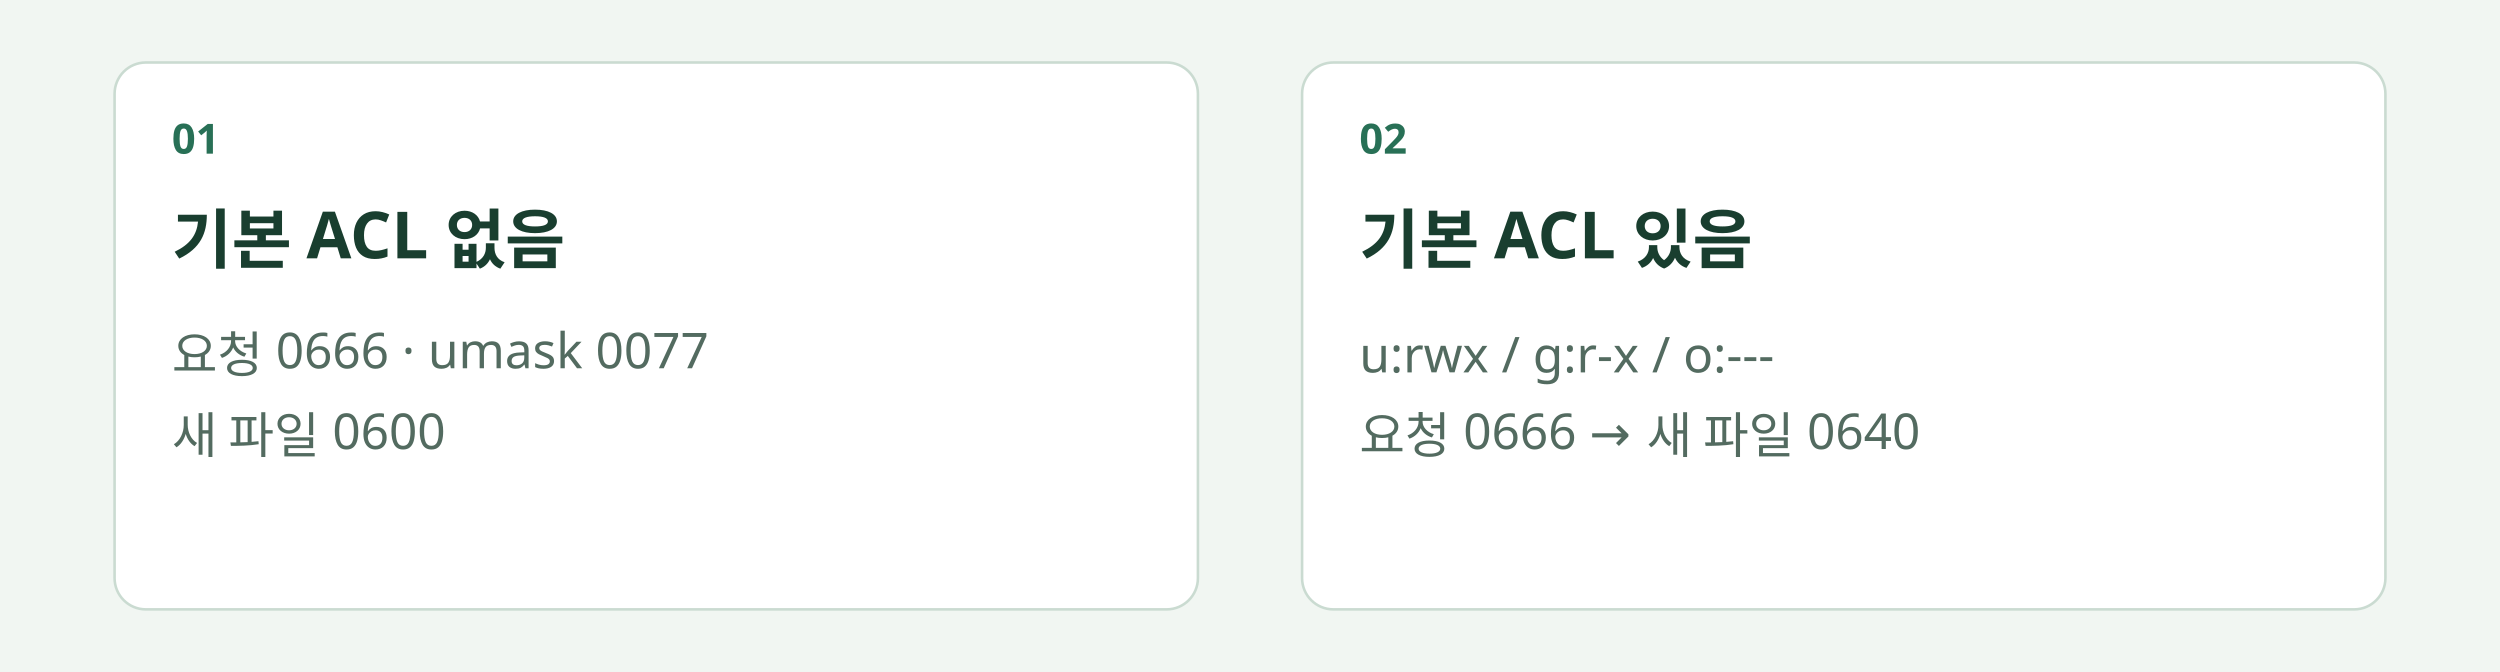
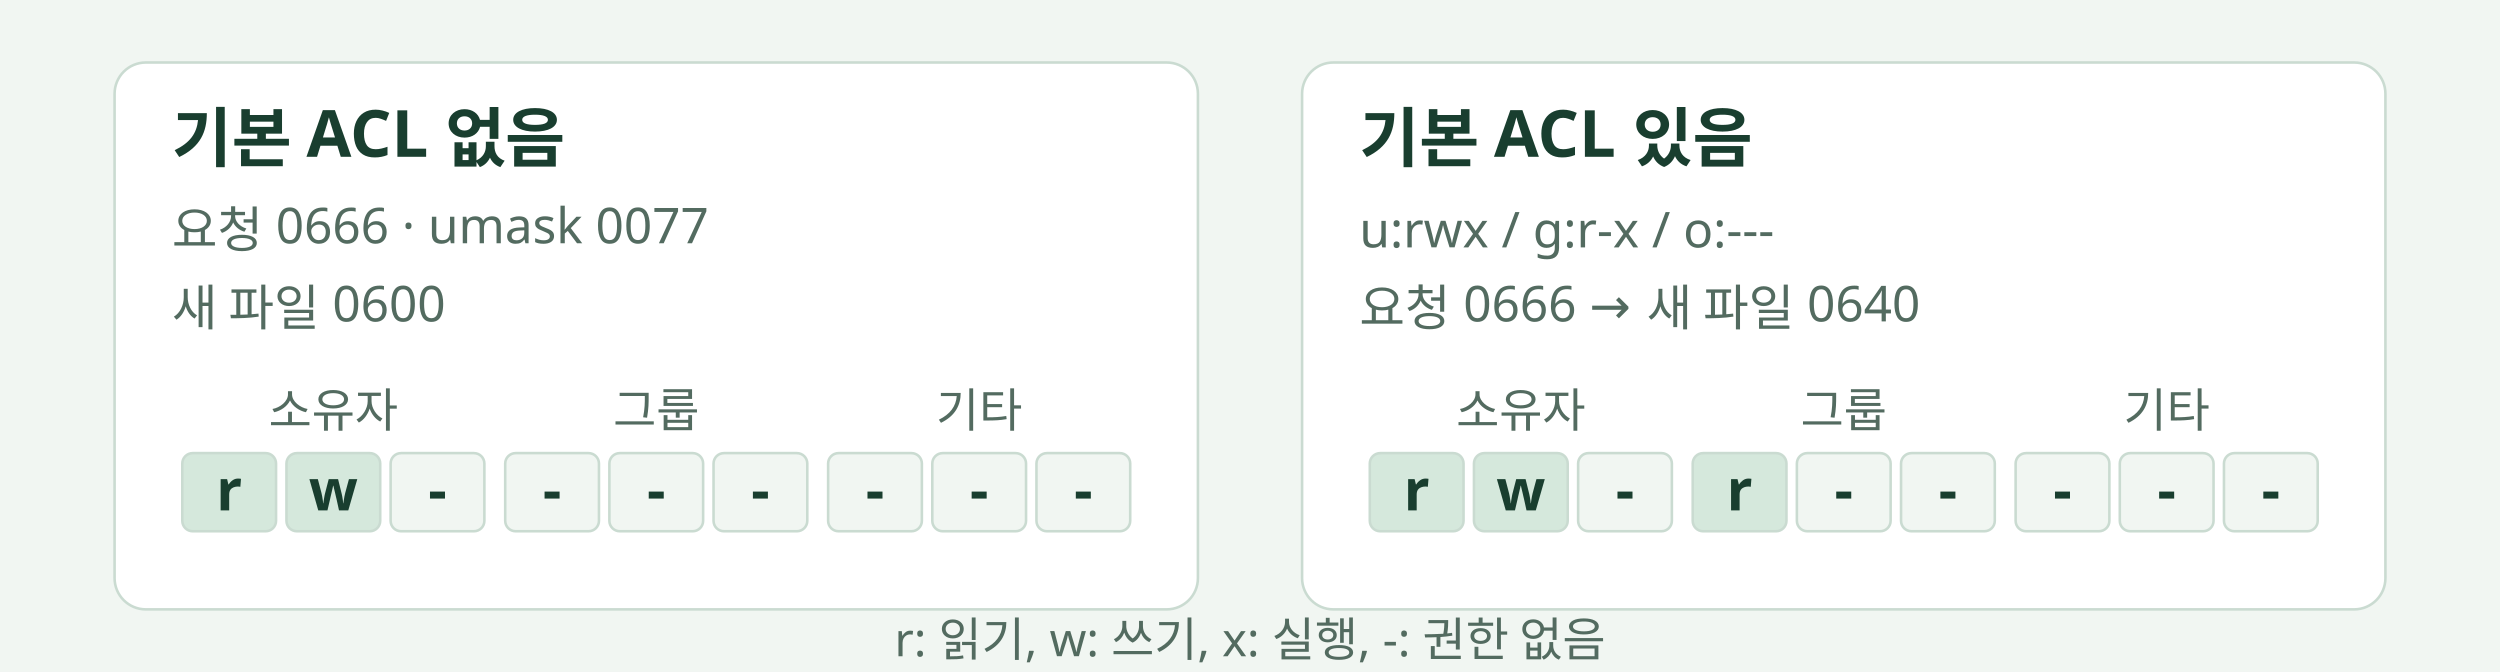
<svg xmlns="http://www.w3.org/2000/svg" width="960" height="258" viewBox="0 140 960 258" data-diagram-kind="compare" role="img" aria-labelledby="title desc">
  <defs>
    <marker id="arrow" viewBox="0 0 10 10" refX="9" refY="5" markerWidth="6" markerHeight="6" orient="auto-start-reverse">
      <path d="M0 0L10 5L0 10Z" fill="#7eaa93" />
    </marker>
  </defs>
  <rect y="140" width="960" height="258" fill="#f1f6f2" />
  <g font-family="'Malgun Gothic','Noto Sans KR',sans-serif">
    <rect x="44" y="164" width="416" height="210" rx="12" fill="#fff" stroke="#cadbd1" />
-     <text x="66" y="199" font-size="16" fill="#287056" font-weight="700" text-anchor="start">01</text>
-     <text x="66" y="241" font-size="25" fill="#193e2f" font-weight="700" text-anchor="start">기본 ACL 없음</text>
-     <text x="66" y="283" font-size="19" fill="#536b60" font-weight="400" text-anchor="start">요청 0666 · umask 0077</text>
-     <text x="66" y="314" font-size="19" fill="#536b60" font-weight="400" text-anchor="start">새 파일 0600</text>
+     <text x="66" y="202" font-size="25" fill="#193e2f" font-weight="700" text-anchor="start">기본 ACL 없음</text>
+     <text x="66" y="235" font-size="19" fill="#536b60" font-weight="400" text-anchor="start">요청 0666 · umask 0077</text>
+     <text x="66" y="265" font-size="19" fill="#536b60" font-weight="400" text-anchor="start">새 파일 0600</text>
+     <g data-illustration="permission-bits" data-mode="0600">
+       <text x="128" y="304" font-size="18" fill="#536b60" font-weight="400" text-anchor="middle">소유자</text>
+       <rect x="70" y="314" width="36" height="30" rx="4" fill="#d5e8dc" stroke="#cadbd1" />
+       <text x="88" y="336" font-size="22" fill="#193e2f" font-weight="700" text-anchor="middle" data-role="key">r</text>
+       <rect x="110" y="314" width="36" height="30" rx="4" fill="#d5e8dc" stroke="#cadbd1" />
+       <text x="128" y="336" font-size="22" fill="#193e2f" font-weight="700" text-anchor="middle" data-role="key">w</text>
+       <rect x="150" y="314" width="36" height="30" rx="4" fill="#f1f6f2" stroke="#cadbd1" />
+       <text x="168" y="336" font-size="22" fill="#193e2f" font-weight="700" text-anchor="middle" data-role="key">-</text>
+       <text x="252" y="304" font-size="18" fill="#536b60" font-weight="400" text-anchor="middle">그룹</text>
+       <rect x="194" y="314" width="36" height="30" rx="4" fill="#f1f6f2" stroke="#cadbd1" />
+       <text x="212" y="336" font-size="22" fill="#193e2f" font-weight="700" text-anchor="middle" data-role="key">-</text>
+       <rect x="234" y="314" width="36" height="30" rx="4" fill="#f1f6f2" stroke="#cadbd1" />
+       <text x="252" y="336" font-size="22" fill="#193e2f" font-weight="700" text-anchor="middle" data-role="key">-</text>
+       <rect x="274" y="314" width="36" height="30" rx="4" fill="#f1f6f2" stroke="#cadbd1" />
+       <text x="292" y="336" font-size="22" fill="#193e2f" font-weight="700" text-anchor="middle" data-role="key">-</text>
+       <text x="376" y="304" font-size="18" fill="#536b60" font-weight="400" text-anchor="middle">기타</text>
+       <rect x="318" y="314" width="36" height="30" rx="4" fill="#f1f6f2" stroke="#cadbd1" />
+       <text x="336" y="336" font-size="22" fill="#193e2f" font-weight="700" text-anchor="middle" data-role="key">-</text>
+       <rect x="358" y="314" width="36" height="30" rx="4" fill="#f1f6f2" stroke="#cadbd1" />
+       <text x="376" y="336" font-size="22" fill="#193e2f" font-weight="700" text-anchor="middle" data-role="key">-</text>
+       <rect x="398" y="314" width="36" height="30" rx="4" fill="#f1f6f2" stroke="#cadbd1" />
+       <text x="416" y="336" font-size="22" fill="#193e2f" font-weight="700" text-anchor="middle" data-role="key">-</text>
+     </g>
    <rect x="500" y="164" width="416" height="210" rx="12" fill="#fff" stroke="#cadbd1" />
-     <text x="522" y="199" font-size="16" fill="#287056" font-weight="700" text-anchor="start">02</text>
-     <text x="522" y="241" font-size="25" fill="#193e2f" font-weight="700" text-anchor="start">기본 ACL 있음</text>
-     <text x="522" y="283" font-size="19" fill="#536b60" font-weight="400" text-anchor="start">u:rwx / g:r-x / o:---</text>
-     <text x="522" y="314" font-size="19" fill="#536b60" font-weight="400" text-anchor="start">요청 0666 → 새 파일 0640</text>
+     <text x="522" y="202" font-size="25" fill="#193e2f" font-weight="700" text-anchor="start">기본 ACL 있음</text>
+     <text x="522" y="235" font-size="19" fill="#536b60" font-weight="400" text-anchor="start">u:rwx / g:r-x / o:---</text>
+     <text x="522" y="265" font-size="19" fill="#536b60" font-weight="400" text-anchor="start">요청 0666 → 새 파일 0640</text>
+     <g data-illustration="permission-bits" data-mode="0640">
+       <text x="584" y="304" font-size="18" fill="#536b60" font-weight="400" text-anchor="middle">소유자</text>
+       <rect x="526" y="314" width="36" height="30" rx="4" fill="#d5e8dc" stroke="#cadbd1" />
+       <text x="544" y="336" font-size="22" fill="#193e2f" font-weight="700" text-anchor="middle" data-role="key">r</text>
+       <rect x="566" y="314" width="36" height="30" rx="4" fill="#d5e8dc" stroke="#cadbd1" />
+       <text x="584" y="336" font-size="22" fill="#193e2f" font-weight="700" text-anchor="middle" data-role="key">w</text>
+       <rect x="606" y="314" width="36" height="30" rx="4" fill="#f1f6f2" stroke="#cadbd1" />
+       <text x="624" y="336" font-size="22" fill="#193e2f" font-weight="700" text-anchor="middle" data-role="key">-</text>
+       <text x="708" y="304" font-size="18" fill="#536b60" font-weight="400" text-anchor="middle">그룹</text>
+       <rect x="650" y="314" width="36" height="30" rx="4" fill="#d5e8dc" stroke="#cadbd1" />
+       <text x="668" y="336" font-size="22" fill="#193e2f" font-weight="700" text-anchor="middle" data-role="key">r</text>
+       <rect x="690" y="314" width="36" height="30" rx="4" fill="#f1f6f2" stroke="#cadbd1" />
+       <text x="708" y="336" font-size="22" fill="#193e2f" font-weight="700" text-anchor="middle" data-role="key">-</text>
+       <rect x="730" y="314" width="36" height="30" rx="4" fill="#f1f6f2" stroke="#cadbd1" />
+       <text x="748" y="336" font-size="22" fill="#193e2f" font-weight="700" text-anchor="middle" data-role="key">-</text>
+       <text x="832" y="304" font-size="18" fill="#536b60" font-weight="400" text-anchor="middle">기타</text>
+       <rect x="774" y="314" width="36" height="30" rx="4" fill="#f1f6f2" stroke="#cadbd1" />
+       <text x="792" y="336" font-size="22" fill="#193e2f" font-weight="700" text-anchor="middle" data-role="key">-</text>
+       <rect x="814" y="314" width="36" height="30" rx="4" fill="#f1f6f2" stroke="#cadbd1" />
+       <text x="832" y="336" font-size="22" fill="#193e2f" font-weight="700" text-anchor="middle" data-role="key">-</text>
+       <rect x="854" y="314" width="36" height="30" rx="4" fill="#f1f6f2" stroke="#cadbd1" />
+       <text x="872" y="336" font-size="22" fill="#193e2f" font-weight="700" text-anchor="middle" data-role="key">-</text>
+     </g>
+     <text x="480" y="392" font-size="18" fill="#536b60" font-weight="400" text-anchor="middle">r: 읽기, w: 쓰기, x: 실행, -: 권한 없음</text>
  </g>
</svg>
